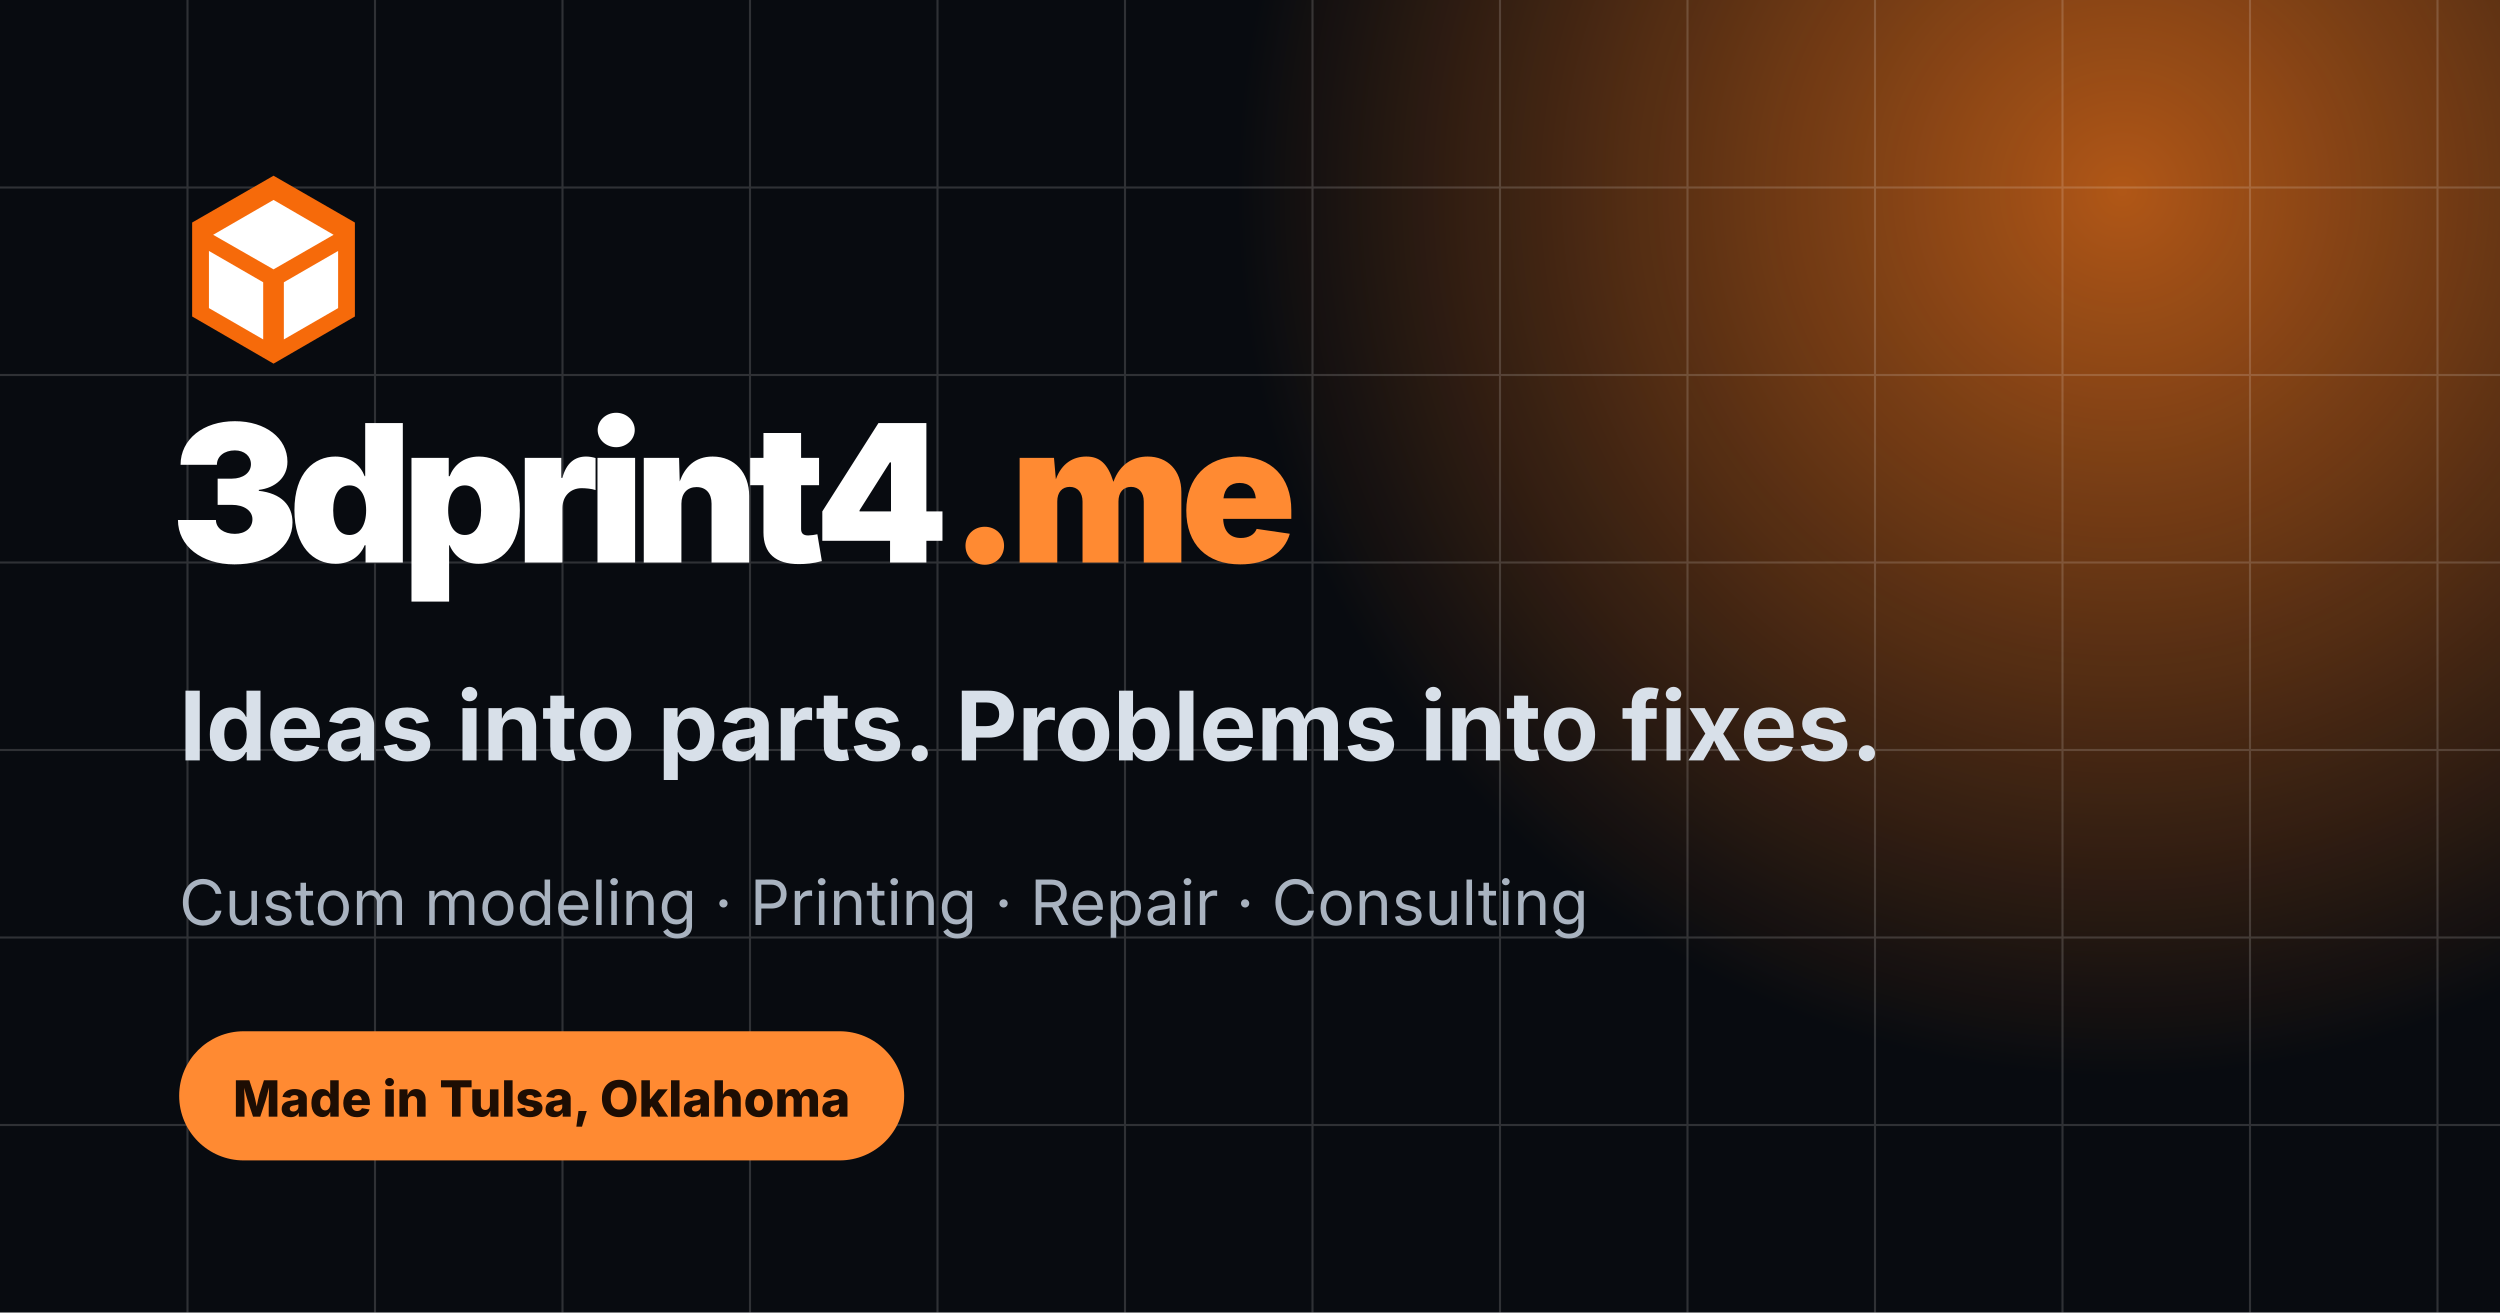
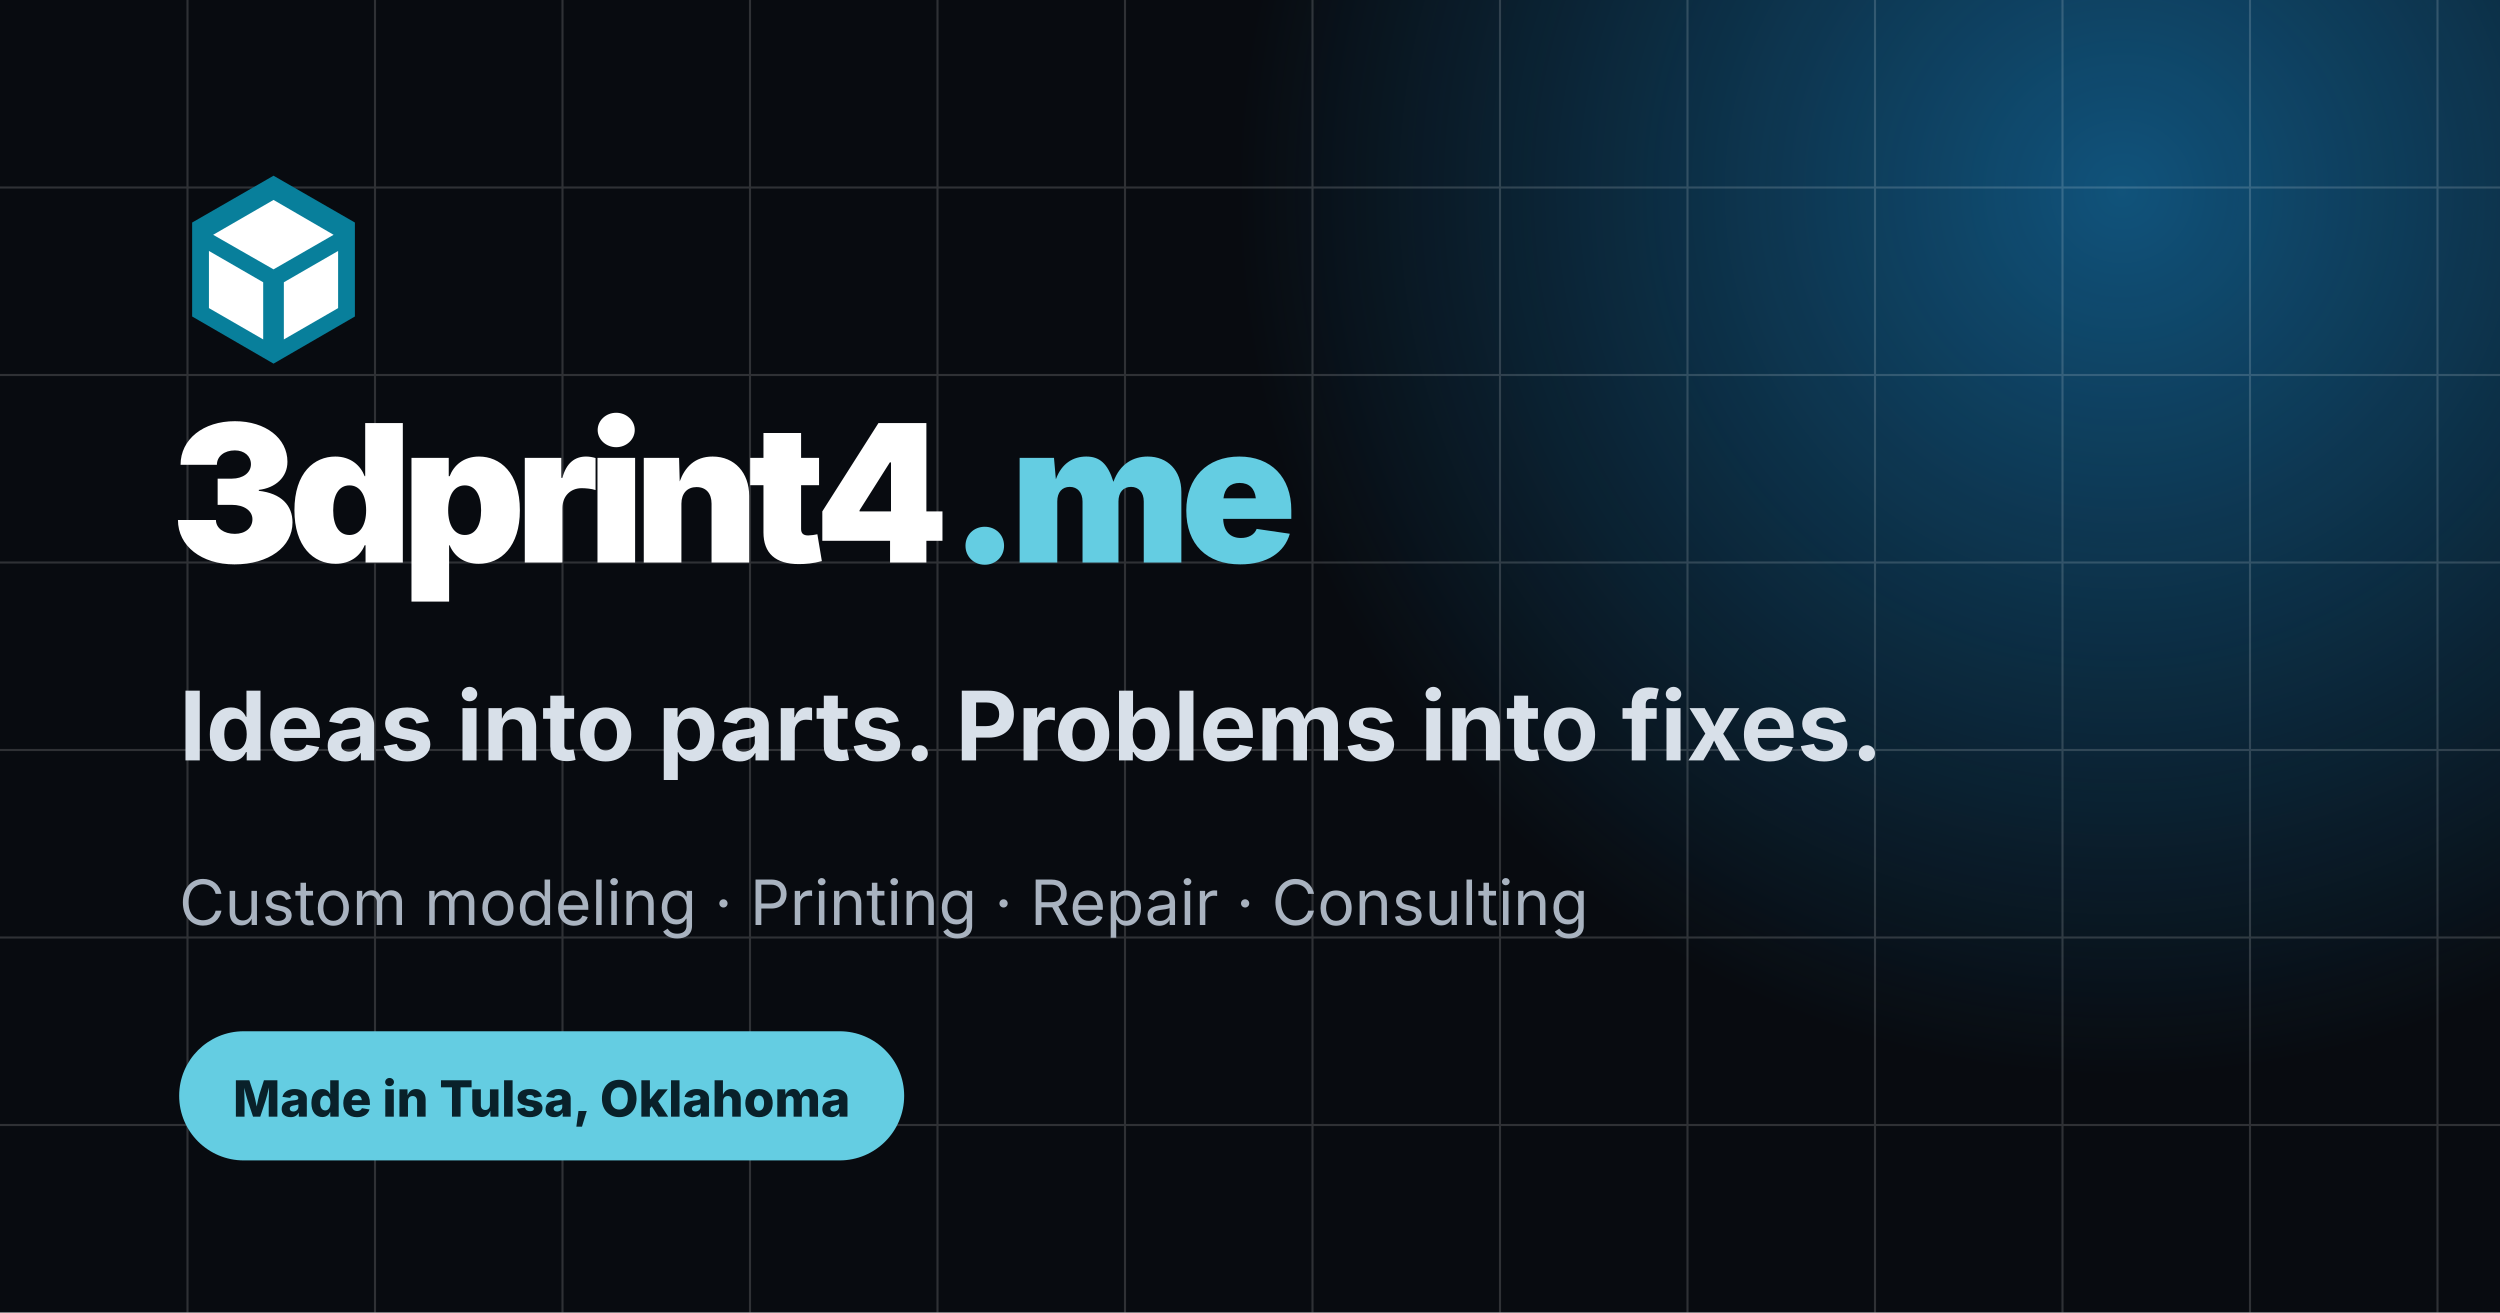
<svg xmlns="http://www.w3.org/2000/svg" viewBox="0 0 1200 630" role="img" aria-labelledby="title">
  <defs>
    <linearGradient id="bg" x1="0" y1="0" x2="1200" y2="630">
      <stop stop-color="#080b10" />
      <stop offset="1" stop-color="#17212c" />
    </linearGradient>
    <radialGradient id="glow">
-       <stop stop-color="#ff7a1a" stop-opacity=".68" />
-       <stop offset="1" stop-color="#ff7a1a" stop-opacity="0" />
+       <stop stop-color="#1474ad" stop-opacity=".68" />
+       <stop offset="1" stop-color="#1474ad" stop-opacity="0" />
    </radialGradient>
  </defs>
  <rect width="1200" height="630" fill="url(#bg)" />
  <circle cx="1020" cy="90" r="430" fill="url(#glow)" />
  <g opacity=".16" stroke="#fff">
    <path d="M0 90h1200M0 180h1200M0 270h1200M0 360h1200M0 450h1200M0 540h1200M90 0v630M180 0v630M270 0v630M360 0v630M450 0v630M540 0v630M630 0v630M720 0v630M810 0v630M900 0v630M990 0v630M1080 0v630M1170 0v630" />
  </g>
  <g transform="translate(82 80) scale(1.55)">
-     <path fill="#f66a0a" d="M31.8 2.8 57 17.3v29.1L31.8 61 6.6 46.4V17.3L31.8 2.8Z" />
+     <path fill="#087f9b" d="M31.8 2.8 57 17.3v29.1L31.8 61 6.6 46.4V17.3L31.8 2.8Z" />
    <path fill="#fff" d="m31.8 10.3 18.6 10.8-18.6 10.7-18.7-10.7 18.7-10.8Zm-20 15.8 16.8 9.7v17.7l-16.8-9.7V26.1Zm23.2 9.7 16.8-9.7v17.7L35 53.5V35.8Z" />
  </g>
-   <text x="82" y="270" fill="#fff" font-family="Inter,system-ui,sans-serif" font-size="92" font-weight="850" letter-spacing="-5">3dprint4<tspan fill="#ff8a32">.me</tspan>
+   <text x="82" y="270" fill="#fff" font-family="Inter,system-ui,sans-serif" font-size="92" font-weight="850" letter-spacing="-5">3dprint4<tspan fill="#64cde2">.me</tspan>
  </text>
  <text x="86" y="365" fill="#d8e0e9" font-family="Inter,system-ui,sans-serif" font-size="46" font-weight="650">Ideas into parts. Problems into fixes.</text>
  <text x="86" y="444" fill="#a9b3c0" font-family="Inter,system-ui,sans-serif" font-size="30">Custom modeling · Printing · Repair · Consulting</text>
-   <rect x="86" y="495" width="348" height="62" rx="31" fill="#ff8a32" />
-   <text x="260" y="536" text-anchor="middle" fill="#1d0d03" font-family="Inter,system-ui,sans-serif" font-size="24" font-weight="800">Made in Tulsa, Oklahoma</text>
+   <rect x="86" y="495" width="348" height="62" rx="31" fill="#64cde2" />
+   <text x="260" y="536" text-anchor="middle" fill="#09212a" font-family="Inter,system-ui,sans-serif" font-size="24" font-weight="800">Made in Tulsa, Oklahoma</text>
</svg>
